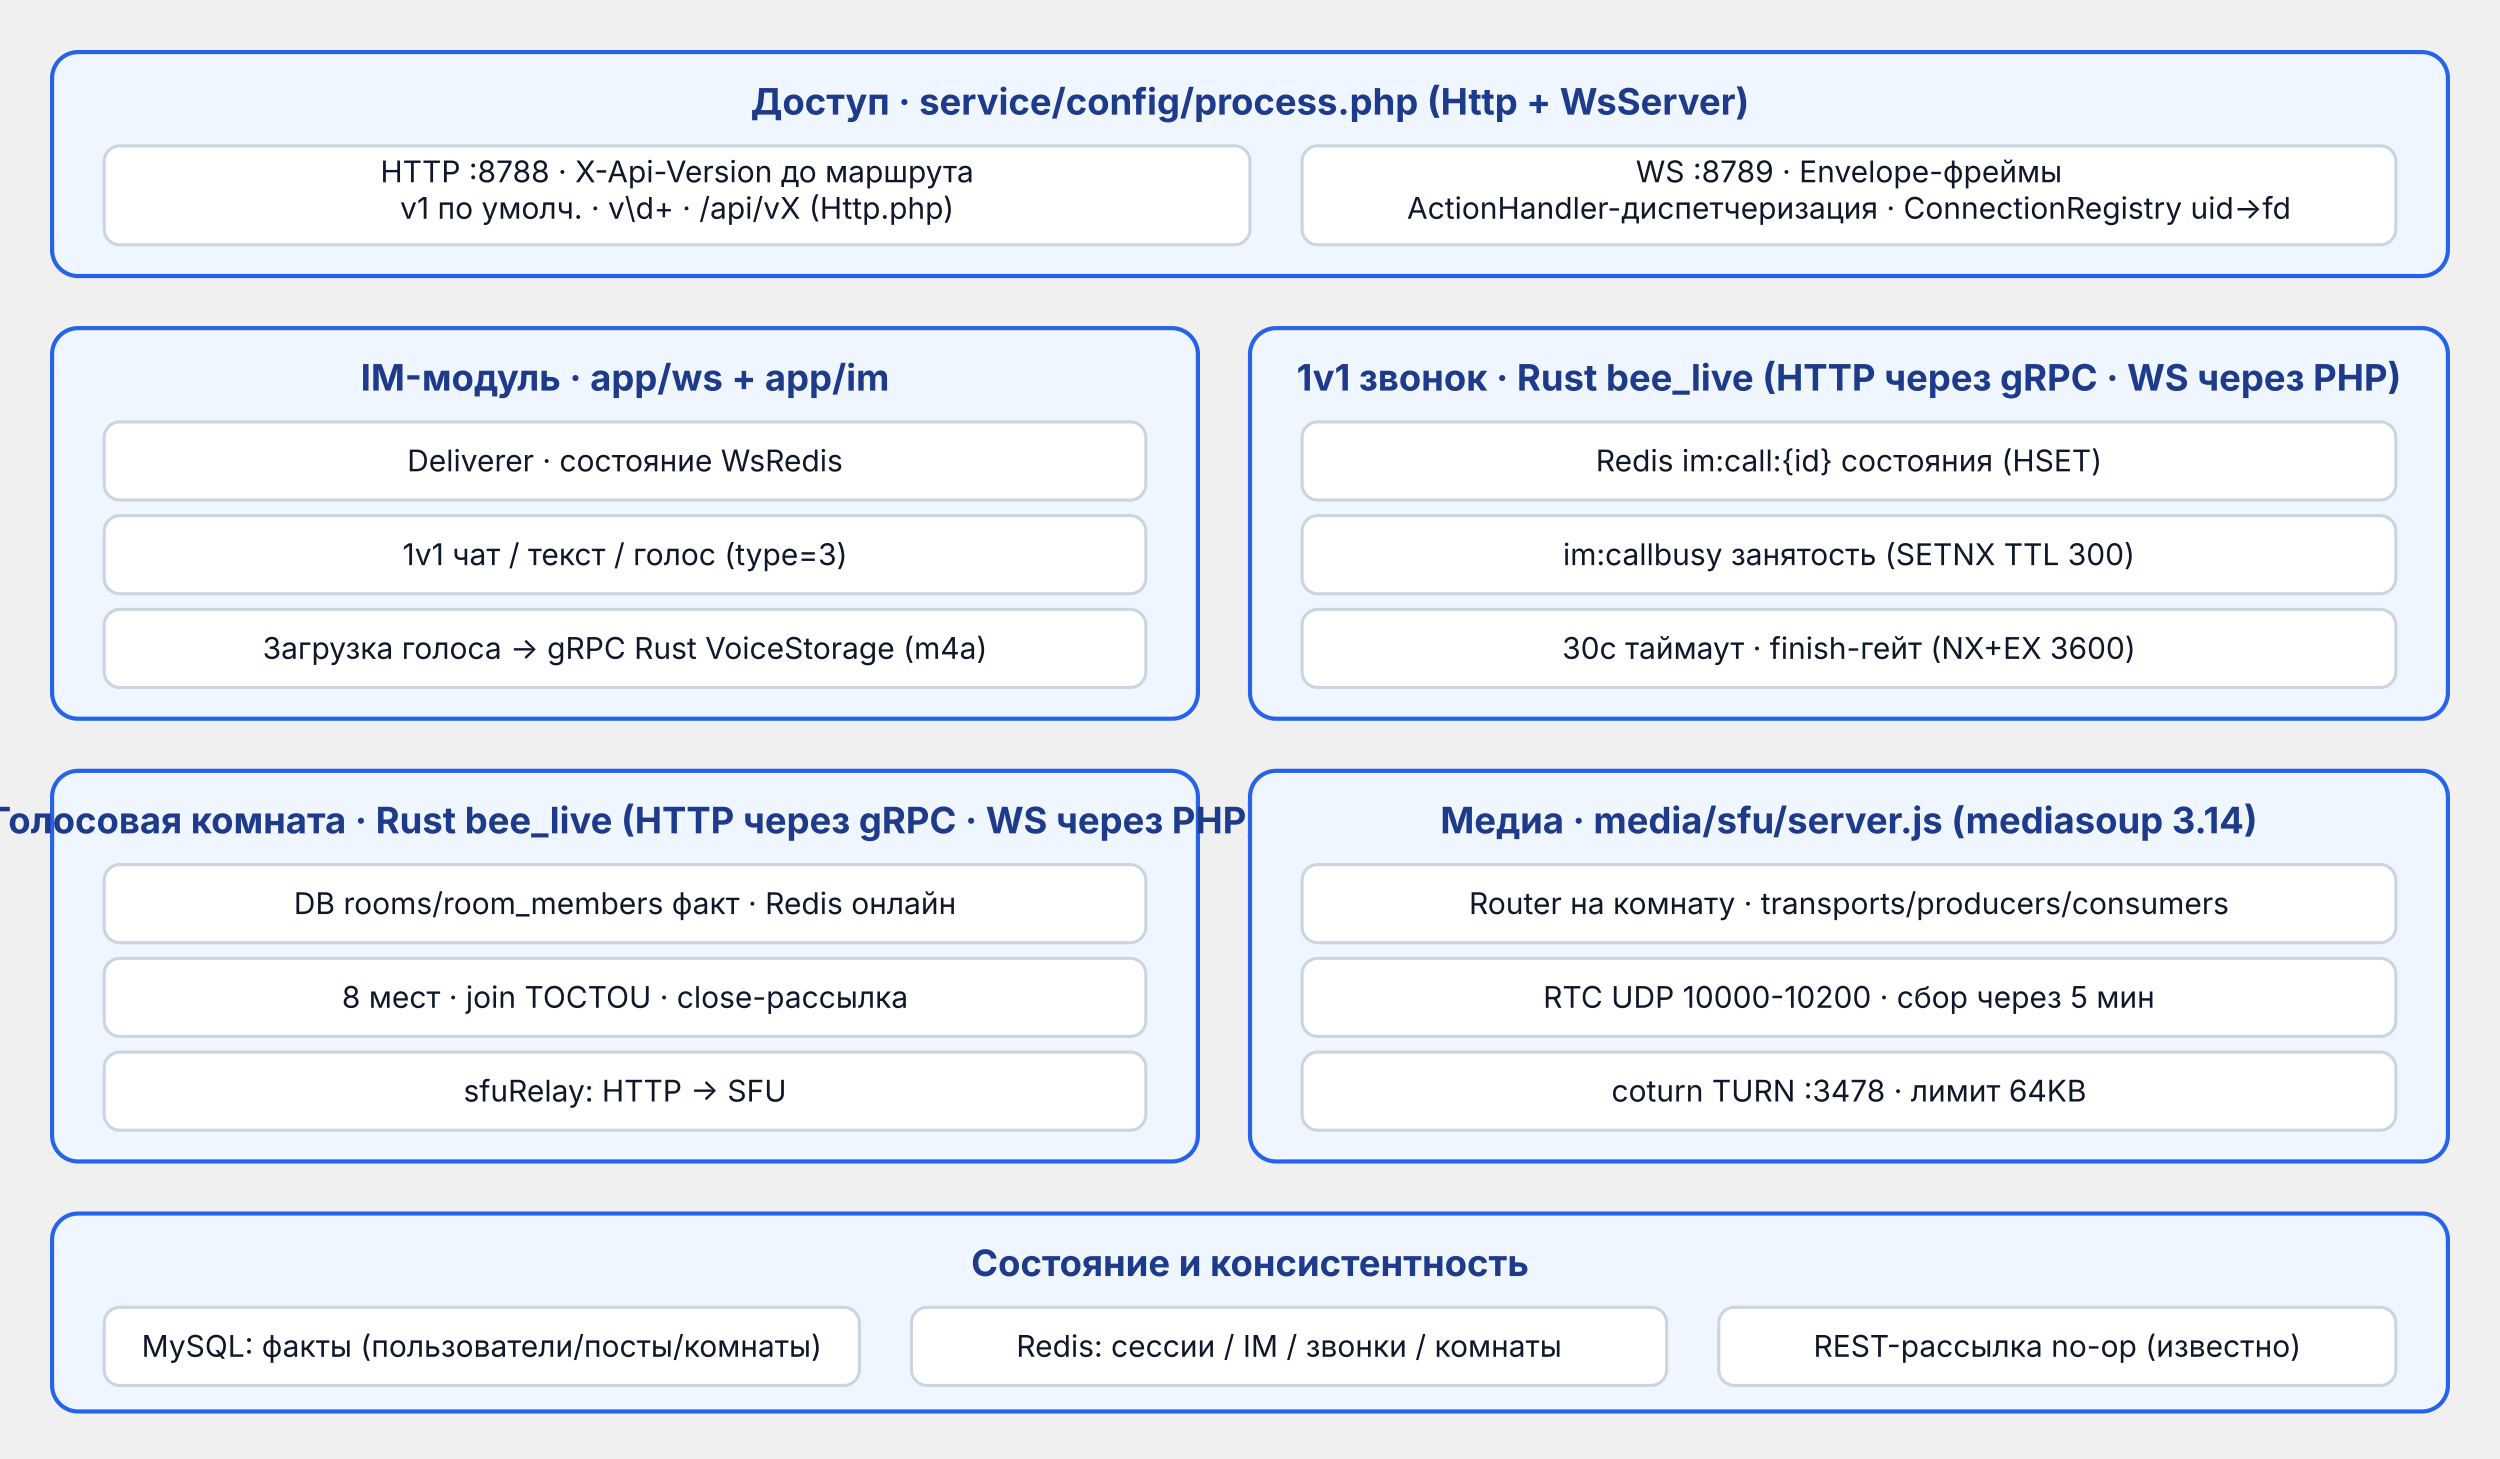
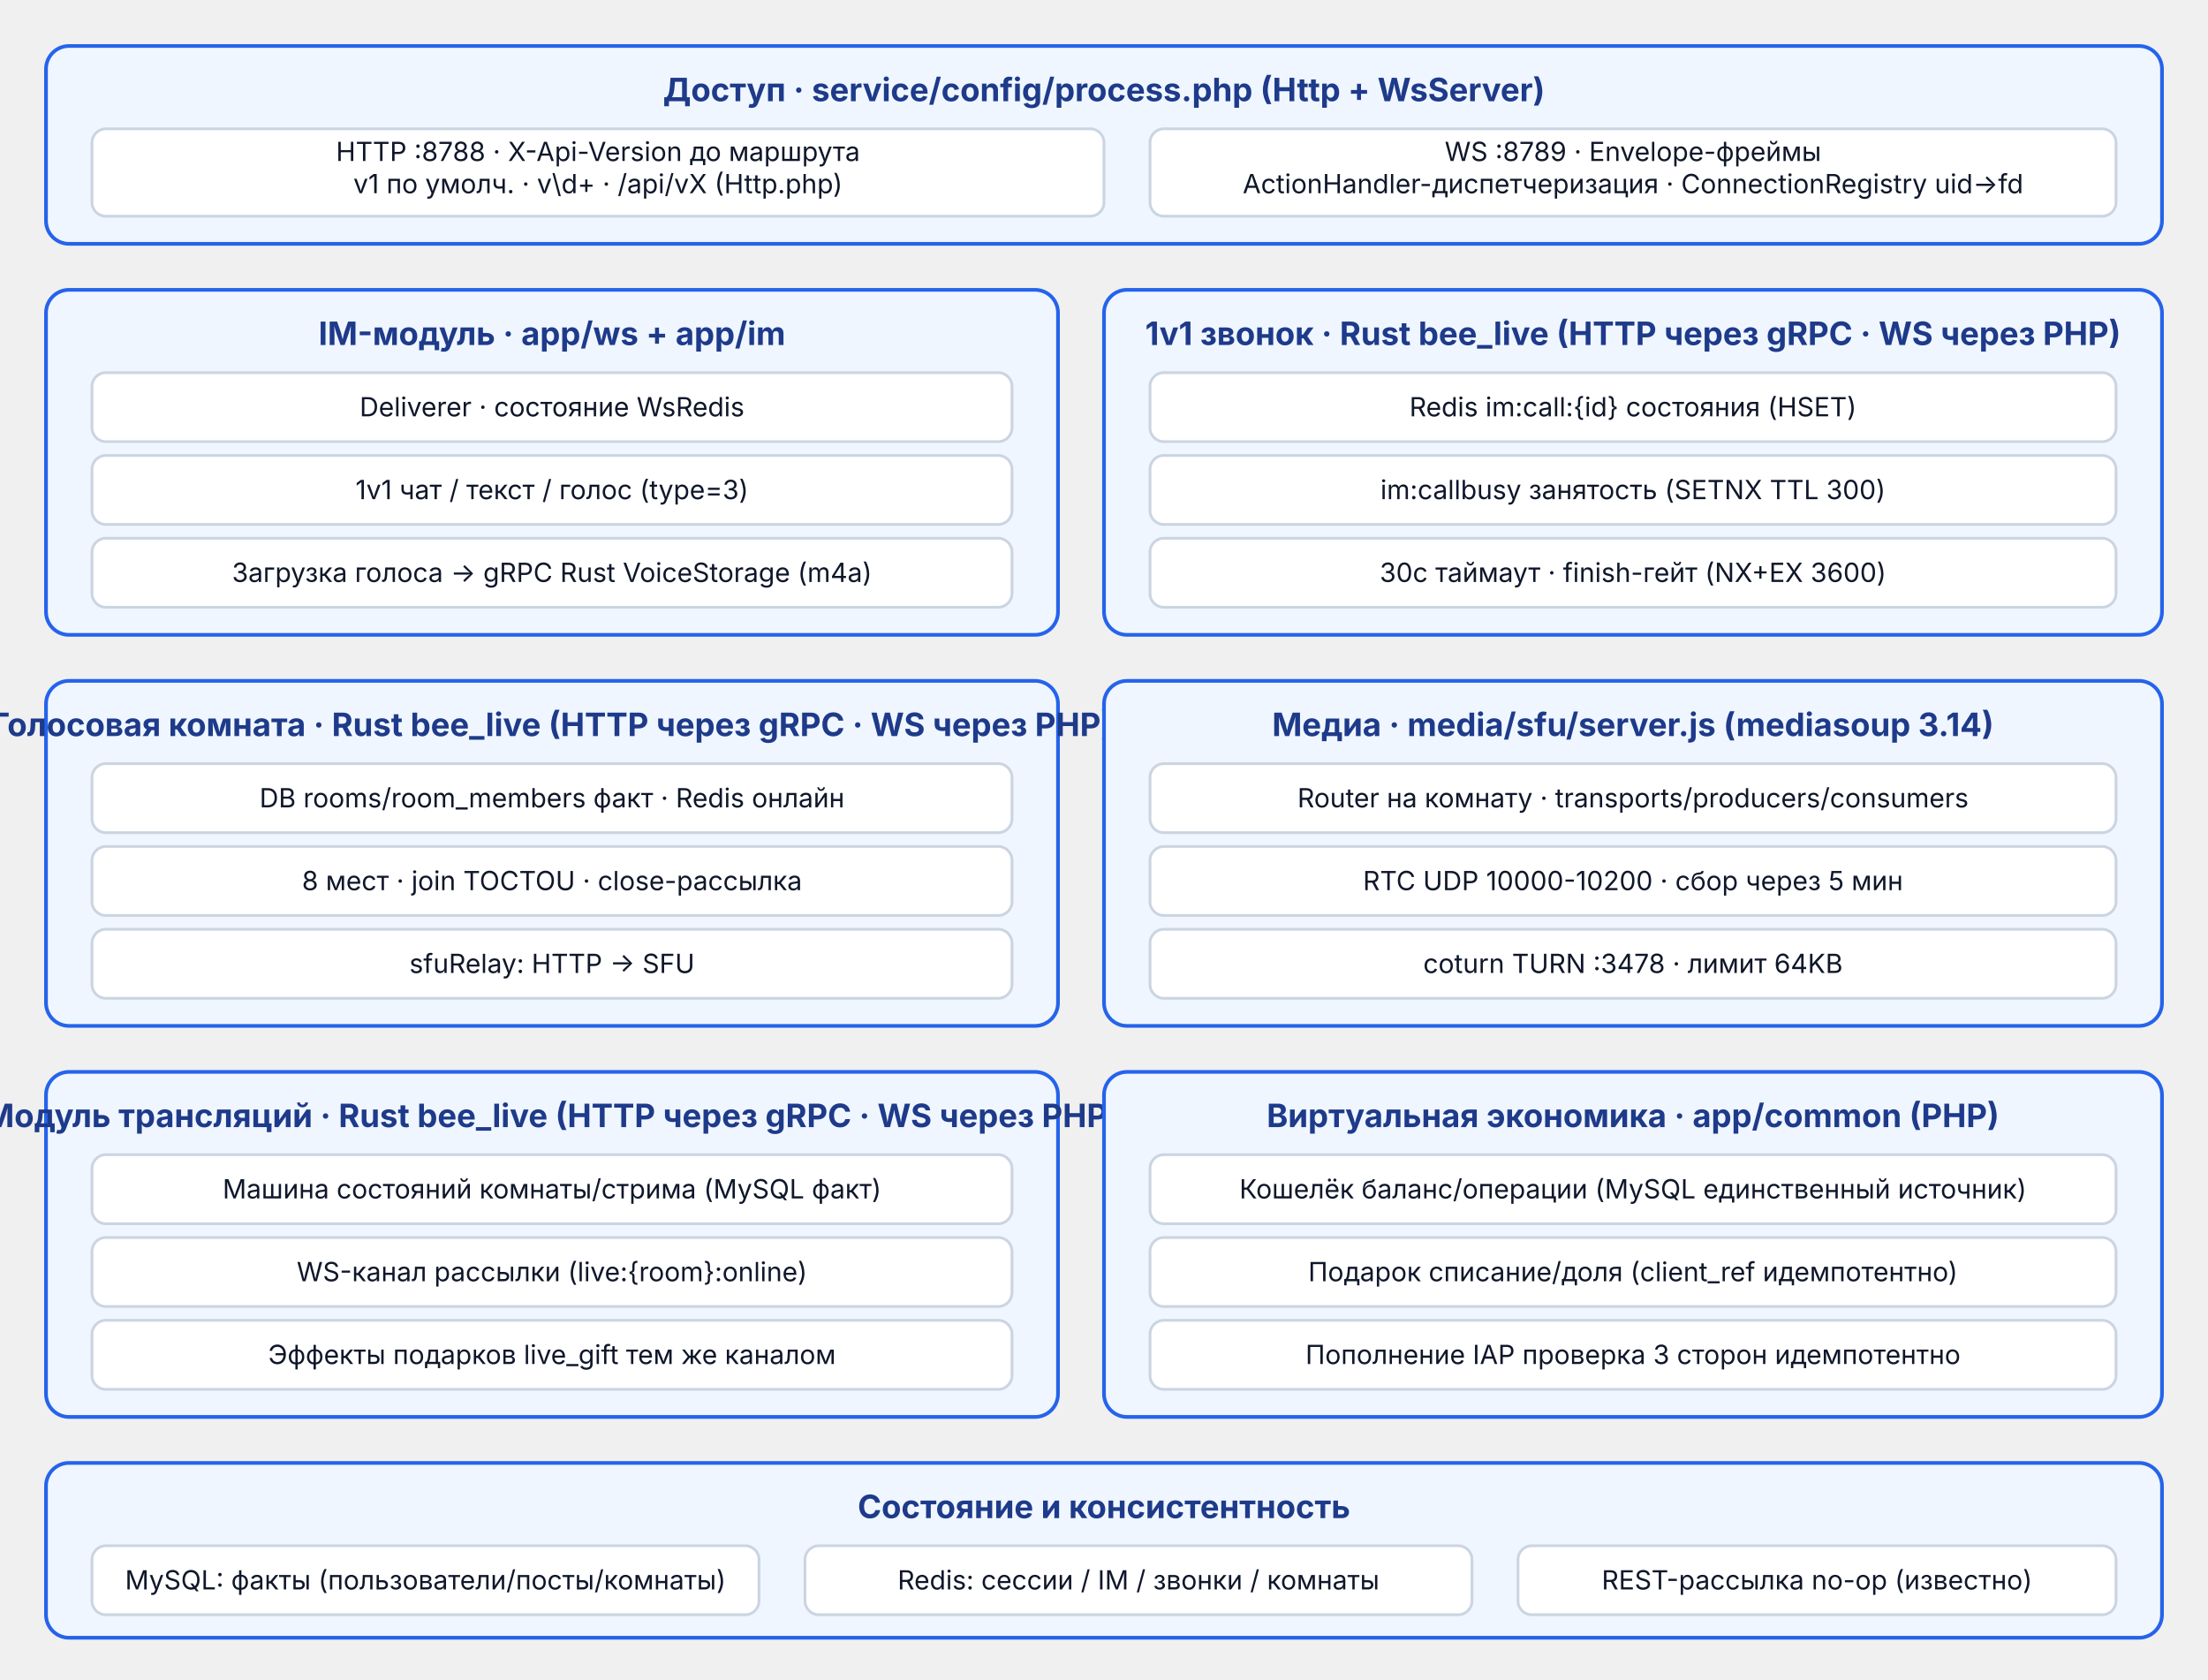
- <svg xmlns="http://www.w3.org/2000/svg" viewBox="0 0 960 560" width="100%" font-family="system-ui, -apple-system, 'Segoe UI', 'PingFang SC', 'Microsoft YaHei', sans-serif">
+ <svg xmlns="http://www.w3.org/2000/svg" viewBox="0 0 960 730" width="100%" font-family="system-ui, -apple-system, 'Segoe UI', 'PingFang SC', 'Microsoft YaHei', sans-serif">
  <style>
    .mod  { fill: #eff6ff; stroke: #2563eb; stroke-width: 1.6; rx: 10 }
    .it   { fill: #ffffff; stroke: #cbd5e1; stroke-width: 1.2; rx: 6 }
    .tm   { font-size: 14px; font-weight: 700; fill: #1e3a8a; text-anchor: middle }
    .t    { font-size: 11.5px; fill: #0f172a; text-anchor: middle }
  </style>
  <rect class="mod" x="20" y="20" width="920" height="86" />
  <text class="tm" x="480" y="44">Доступ · service/config/process.php (Http + WsServer)</text>
  <rect class="it" x="40" y="56" width="440" height="38" />
  <text class="t" x="260" y="70">HTTP :8788 · X-Api-Version до маршрута</text>
  <text class="t" x="260" y="84" font-size="10" fill="#64748b">v1 по умолч. · v\d+ · /api/vX (Http.php)</text>
  <rect class="it" x="500" y="56" width="420" height="38" />
  <text class="t" x="710" y="70">WS :8789 · Envelope-фреймы</text>
  <text class="t" x="710" y="84" font-size="10" fill="#64748b">ActionHandler-диспетчеризация · ConnectionRegistry uid→fd</text>
  <rect class="mod" x="20" y="126" width="440" height="150" />
  <text class="tm" x="240" y="150">IM-модуль · app/ws + app/im</text>
  <rect class="it" x="40" y="162" width="400" height="30" />
  <text class="t" x="240" y="181">Deliverer · состояние WsRedis</text>
  <rect class="it" x="40" y="198" width="400" height="30" />
  <text class="t" x="240" y="217">1v1 чат / текст / голос (type=3)</text>
  <rect class="it" x="40" y="234" width="400" height="30" />
  <text class="t" x="240" y="253">Загрузка голоса → gRPC Rust VoiceStorage (m4a)</text>
  <rect class="mod" x="480" y="126" width="460" height="150" />
  <text class="tm" x="710" y="150">1v1 звонок · Rust bee_live (HTTP через gRPC · WS через PHP)</text>
  <rect class="it" x="500" y="162" width="420" height="30" />
  <text class="t" x="710" y="181">Redis im:call:{id} состояния (HSET)</text>
  <rect class="it" x="500" y="198" width="420" height="30" />
  <text class="t" x="710" y="217">im:callbusy занятость (SETNX TTL 300)</text>
  <rect class="it" x="500" y="234" width="420" height="30" />
  <text class="t" x="710" y="253">30с таймаут · finish-гейт (NX+EX 3600)</text>
  <rect class="mod" x="20" y="296" width="440" height="150" />
  <text class="tm" x="240" y="320">Голосовая комната · Rust bee_live (HTTP через gRPC · WS через PHP)</text>
  <rect class="it" x="40" y="332" width="400" height="30" />
  <text class="t" x="240" y="351">DB rooms/room_members факт · Redis онлайн</text>
  <rect class="it" x="40" y="368" width="400" height="30" />
  <text class="t" x="240" y="387">8 мест · join TOCTOU · close-рассылка</text>
  <rect class="it" x="40" y="404" width="400" height="30" />
  <text class="t" x="240" y="423">sfuRelay: HTTP → SFU</text>
  <rect class="mod" x="480" y="296" width="460" height="150" />
  <text class="tm" x="710" y="320">Медиа · media/sfu/server.js (mediasoup 3.14)</text>
  <rect class="it" x="500" y="332" width="420" height="30" />
  <text class="t" x="710" y="351">Router на комнату · transports/producers/consumers</text>
  <rect class="it" x="500" y="368" width="420" height="30" />
  <text class="t" x="710" y="387">RTC UDP 10000-10200 · сбор через 5 мин</text>
  <rect class="it" x="500" y="404" width="420" height="30" />
  <text class="t" x="710" y="423">coturn TURN :3478 · лимит 64KB</text>
-   <rect class="mod" x="20" y="466" width="920" height="76" />
-   <text class="tm" x="480" y="490">Состояние и консистентность</text>
-   <rect class="it" x="40" y="502" width="290" height="30" />
-   <text class="t" x="185" y="521">MySQL: факты (пользователи/посты/комнаты)</text>
-   <rect class="it" x="350" y="502" width="290" height="30" />
-   <text class="t" x="495" y="521">Redis: сессии / IM / звонки / комнаты</text>
-   <rect class="it" x="660" y="502" width="260" height="30" />
-   <text class="t" x="790" y="521">REST-рассылка no-op (известно)</text>
+   <rect class="mod" x="20" y="466" width="440" height="150" />
+   <text class="tm" x="240" y="490">Модуль трансляций · Rust bee_live (HTTP через gRPC · WS через PHP)</text>
+   <rect class="it" x="40" y="502" width="400" height="30" />
+   <text class="t" x="240" y="521">Машина состояний комнаты/стрима (MySQL факт)</text>
+   <rect class="it" x="40" y="538" width="400" height="30" />
+   <text class="t" x="240" y="557">WS-канал рассылки (live:{room}:online)</text>
+   <rect class="it" x="40" y="574" width="400" height="30" />
+   <text class="t" x="240" y="593">Эффекты подарков live_gift тем же каналом</text>
+   <rect class="mod" x="480" y="466" width="460" height="150" />
+   <text class="tm" x="710" y="490">Виртуальная экономика · app/common (PHP)</text>
+   <rect class="it" x="500" y="502" width="420" height="30" />
+   <text class="t" x="710" y="521">Кошелёк баланс/операции (MySQL единственный источник)</text>
+   <rect class="it" x="500" y="538" width="420" height="30" />
+   <text class="t" x="710" y="557">Подарок списание/доля (client_ref идемпотентно)</text>
+   <rect class="it" x="500" y="574" width="420" height="30" />
+   <text class="t" x="710" y="593">Пополнение IAP проверка 3 сторон идемпотентно</text>
+   <rect class="mod" x="20" y="636" width="920" height="76" />
+   <text class="tm" x="480" y="660">Состояние и консистентность</text>
+   <rect class="it" x="40" y="672" width="290" height="30" />
+   <text class="t" x="185" y="691">MySQL: факты (пользователи/посты/комнаты)</text>
+   <rect class="it" x="350" y="672" width="290" height="30" />
+   <text class="t" x="495" y="691">Redis: сессии / IM / звонки / комнаты</text>
+   <rect class="it" x="660" y="672" width="260" height="30" />
+   <text class="t" x="790" y="691">REST-рассылка no-op (известно)</text>
</svg>
